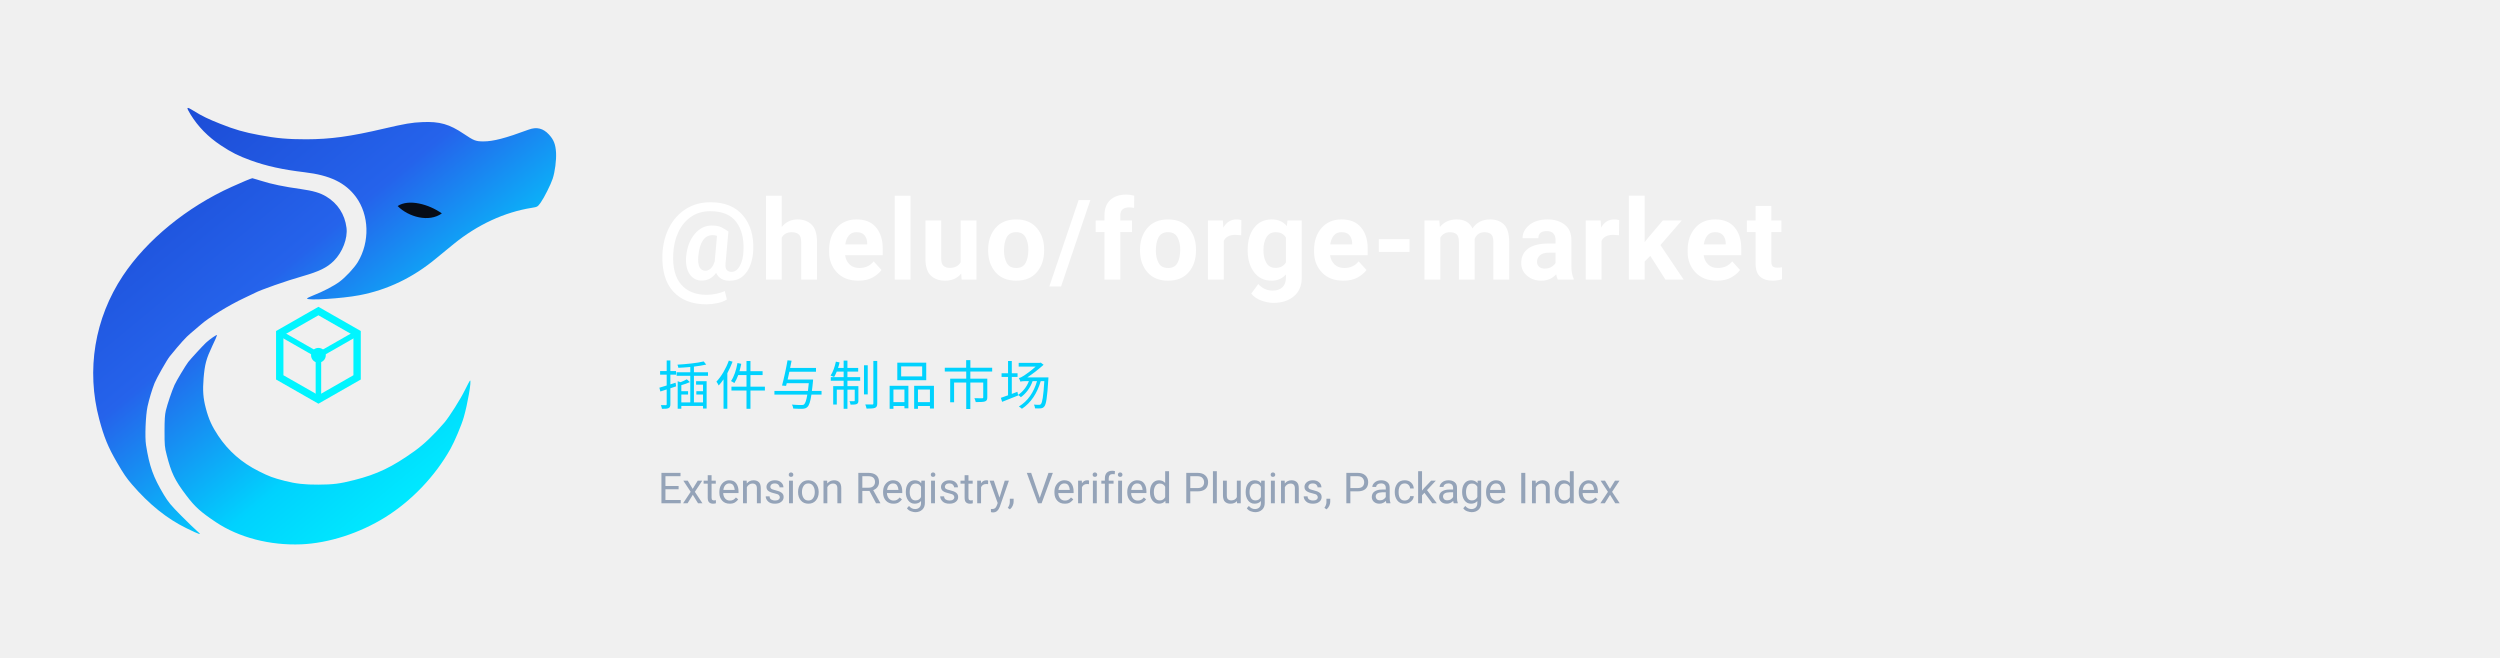
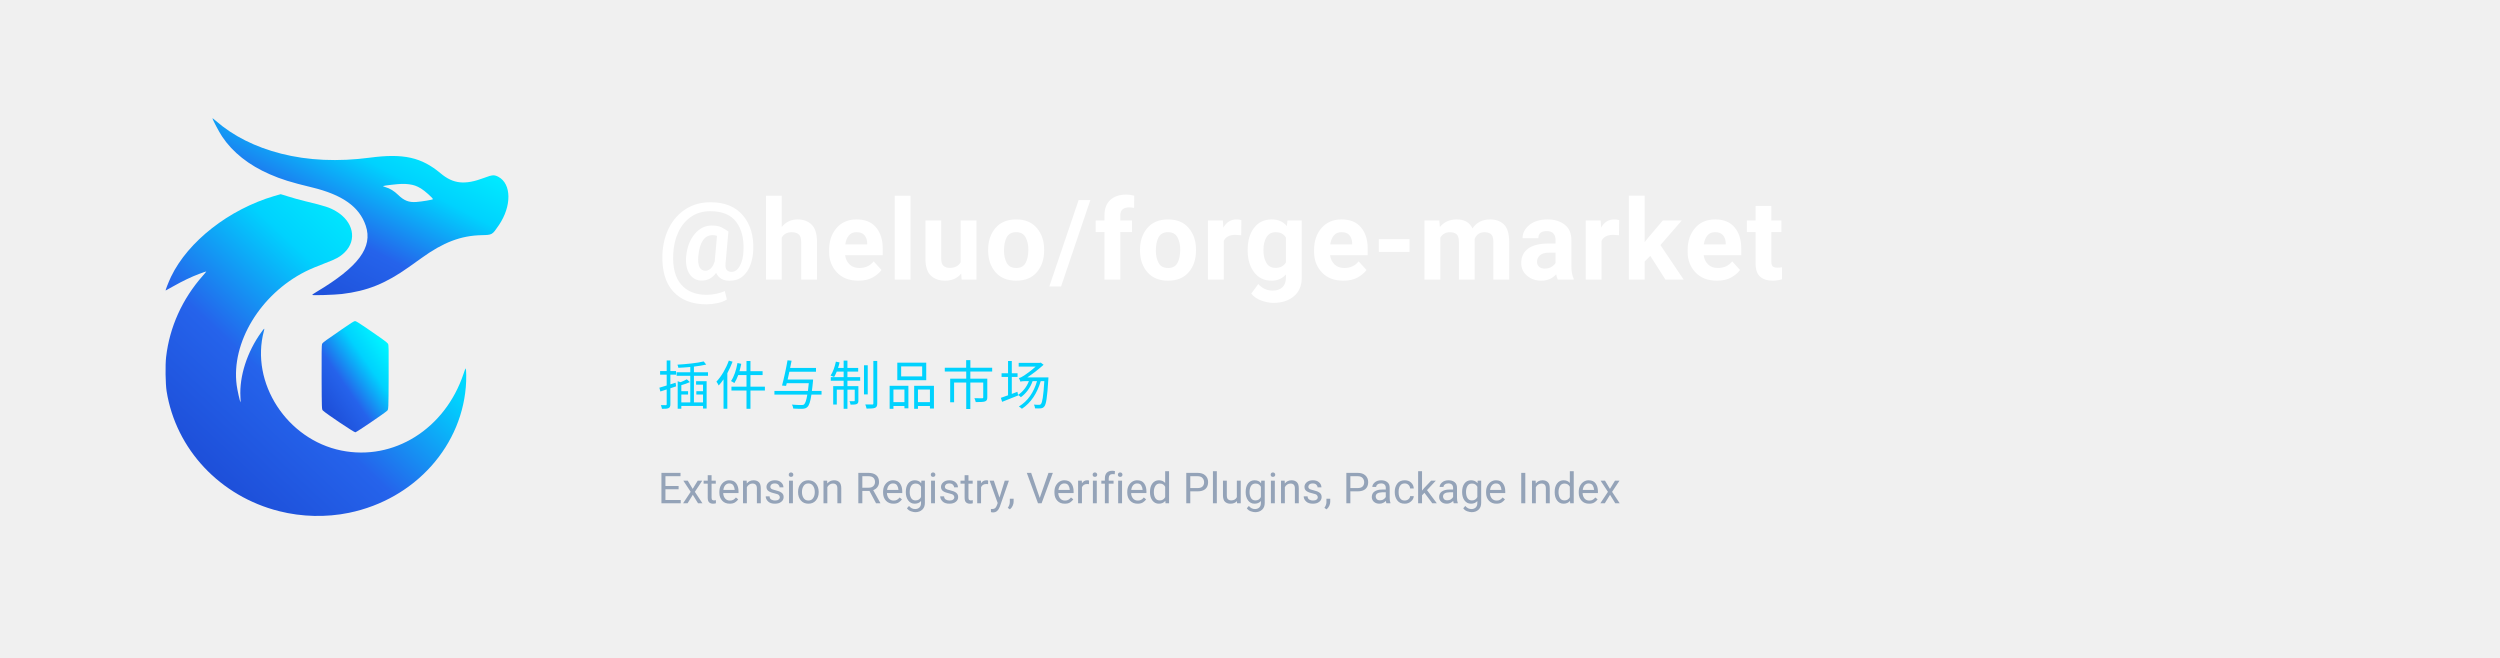
- <svg xmlns="http://www.w3.org/2000/svg" width="760" height="200" viewBox="0 0 760 200" role="img" aria-label="forge-market 组件图文标识">
+ <svg xmlns="http://www.w3.org/2000/svg" width="760" height="200" viewBox="0 0 760 200" role="img" aria-label="forge-market 精炼衔晶螭龙">
  <defs>
-     <linearGradient id="cyberLongGrad" x1="15%" y1="90%" x2="85%" y2="10%">
+     <linearGradient id="marketGradient" x1="15%" y1="10%" x2="85%" y2="90%">
      <stop offset="0%" stop-color="#1D4ED8" />
      <stop offset="35%" stop-color="#2563EB" />
      <stop offset="70%" stop-color="#00D2FE" />
      <stop offset="100%" stop-color="#00F5FF" />
    </linearGradient>
-     <radialGradient id="squircleBg" cx="50%" cy="30%" r="80%">
-       <stop offset="0%" stop-color="#141F38" />
-       <stop offset="60%" stop-color="#0B1224" />
-       <stop offset="100%" stop-color="#050811" />
-     </radialGradient>
-     <radialGradient id="ambientGlow" cx="50%" cy="50%" r="50%">
-       <stop offset="0%" stop-color="#00F5FF" stop-opacity="0.28" />
-       <stop offset="100%" stop-color="#1D4ED8" stop-opacity="0.0" />
-     </radialGradient>
  </defs>
-   <g transform="translate(10, 10) scale(0.56)">
-     <g transform="translate(0, 0)">
-       <g transform="translate(160, 160) scale(0.04241491, -0.04241491) translate(-5153.5, 23.5)" fill="url(#cyberLongGrad)">
-         <path d="m3441 2750 c102 -64 184 -104 339 -165 183 -73 304 -108 500 -144 215 -41 361 -54 600 -54 312 1 562 35 1000 138 262 61 353 77 486 82 220 10 346 -26 531 -151 129 -87 153 -96 251 -96 125 0 279 40 579 151 103 38 185 17 259 -63 62 -67 85 -127 91 -233 5 -95 -14 -245 -43 -332 -25 -76 -109 -243 -153 -305 -41 -56 -41 -56 -113 -68 -349 -55 -696 -215 -1001 -463 -56 -45 -156 -127 -222 -182 -296 -247 -626 -406 -986 -474 -219 -42 -669 -70 -669 -42 0 5 37 24 82 41 121 47 265 122 335 175 78 58 187 176 232 249 157 260 147 604 -23 835 -136 183 -333 278 -656 316 -283 34 -489 79 -690 152 -157 57 -246 101 -384 193 -162 107 -292 240 -387 395 -60 99 -55 105 42 45z m864 -895 c126 -41 297 -76 500 -104 166 -24 249 -48 330 -96 148 -89 238 -228 260 -400 17 -136 -51 -313 -162 -424 -88 -87 -187 -135 -399 -196 -206 -58 -541 -176 -611 -214 -10 -6 -72 -35 -138 -66 -191 -89 -457 -252 -557 -342 -30 -26 -87 -75 -127 -108 -61 -51 -129 -125 -268 -296 -34 -41 -170 -280 -194 -341 -34 -86 -70 -207 -91 -303 -24 -113 -35 -390 -19 -490 44 -276 91 -408 229 -639 58 -95 89 -133 222 -267 85 -86 178 -175 205 -198 65 -56 41 -49 -140 39 -246 120 -477 305 -696 560 -71 82 -108 137 -191 280 -114 196 -167 325 -228 555 -168 629 -59 1290 303 1835 304 458 820 880 1392 1138 125 57 251 110 265 111 3 0 55 -15 115 -34z m-629 -2116 c-76 -161 -95 -231 -110 -409 -13 -158 -6 -256 29 -387 36 -138 78 -230 158 -350 130 -195 301 -345 517 -453 138 -69 177 -84 335 -125 140 -36 256 -49 430 -48 189 1 272 11 460 59 293 74 485 166 770 370 121 87 244 204 382 364 64 75 207 301 264 418 33 67 62 122 66 122 20 0 -32 -303 -82 -473 -27 -96 -117 -309 -169 -401 -196 -350 -497 -666 -836 -877 -330 -205 -724 -331 -1074 -346 -402 -16 -798 87 -1093 284 -196 131 -268 196 -376 339 -150 197 -195 291 -254 524 -25 96 -27 122 -27 300 0 148 4 212 17 266 19 80 76 249 111 327 22 50 142 250 176 294 30 39 184 206 226 246 50 46 138 107 142 98 1 -4 -26 -68 -62 -142z" />
+   <g transform="translate(10 10) scale(0.56)">
+     <g transform="scale(0.2551834)">
+       <g transform="translate(0,1254) scale(0.1,-0.1)" fill="url(#marketGradient)">
+         <path d="M3820 10723 c0 -25 141 -291 205 -387 223 -336 569 -610 1015 -804 242 -106 454 -172 890 -277 654 -157 1015 -413 1151 -816 155 -460 -154 -876 -1048 -1409 -51 -30 -93 -59 -93 -64 0 -14 475 1 630 19 542 64 931 221 1429 574 67 47 188 134 269 192 463 334 836 476 1275 486 231 6 227 3 369 212 276 405 271 879 -9 1029 -89 47 -128 44 -304 -22 -409 -155 -656 -129 -925 96 -409 343 -792 428 -1504 334 -679 -90 -1316 -61 -1889 85 -553 141 -1020 376 -1388 697 -40 35 -73 60 -73 55z m4180 -1403 c102 -14 161 -34 254 -89 76 -44 256 -205 256 -228 0 -12 -237 -52 -355 -60 -158 -11 -258 28 -384 150 -92 88 -174 138 -274 167 -78 22 -70 25 133 49 191 22 266 24 370 11z" />
+         <path d="M5135 9070 c-965 -286 -1833 -965 -2195 -1715 -54 -113 -125 -295 -115 -295 3 0 74 39 157 87 206 116 384 202 558 267 80 30 147 53 149 51 1 -2 -30 -41 -71 -87 -439 -495 -710 -1094 -784 -1733 -20 -174 -14 -574 11 -730 198 -1234 1137 -2234 2395 -2550 484 -122 998 -134 1482 -35 1413 290 2442 1444 2495 2800 3 85 2 187 -2 225 -7 70 -7 70 -55 -70 -394 -1172 -1486 -1856 -2600 -1629 -1158 235 -1940 1442 -1646 2542 19 69 11 66 -55 -26 -302 -418 -469 -936 -444 -1377 4 -66 5 -118 2 -115 -12 12 -69 264 -82 367 -119 905 504 1934 1463 2417 95 48 263 119 427 181 226 84 315 134 411 230 264 263 182 651 -184 869 -138 82 -225 111 -657 215 -115 28 -279 73 -363 101 -84 27 -156 50 -160 49 -4 0 -65 -18 -137 -39z" />
+         <path d="M6580 6239 c-135 -94 -284 -198 -331 -230 -53 -36 -91 -70 -98 -87 -8 -20 -11 -215 -9 -709 3 -683 3 -683 28 -707 62 -62 665 -467 690 -463 27 3 625 410 675 458 30 29 30 29 33 712 3 615 1 685 -13 712 -10 18 -66 64 -138 114 -67 46 -215 149 -329 228 -146 100 -216 143 -235 143 -20 0 -102 -52 -273 -171z" />
      </g>
-       <path d="M 198 94 C 204 90 215 93 222 98 C 215 103 204 100 198 94 Z" transform="translate(160, 160) scale(1.0) translate(-160, -160)" fill="#070C16" />
-     </g>
-     <g transform="translate(155, 175)">
-       <polygon points="0,-24 21,-12 21,12 0,24 -21,12 -21,-12" stroke="#00F5FF" stroke-width="4" fill="none" />
-       <path d="M 0 0 L 0 24 M 0 0 L -21 -12 M 0 0 L 21 -12" stroke="#00F5FF" stroke-width="3" />
-       <circle cx="0" cy="0" r="4" fill="#00F5FF" />
    </g>
  </g>
  <g transform="translate(200, 85)">
    <text font-family="-apple-system, BlinkMacSystemFont, 'Segoe UI', Roboto, 'PingFang SC', sans-serif" font-size="34" font-weight="700" fill="#FFFFFF" letter-spacing="0.02em">
          @heluo/forge-market
        </text>
    <text y="38" font-family="-apple-system, BlinkMacSystemFont, 'Segoe UI', Roboto, 'PingFang SC', sans-serif" font-size="16" font-weight="500" fill="#00D2FE" letter-spacing="0.08em">
          插件与制品市场
        </text>
    <text y="68" font-family="-apple-system, BlinkMacSystemFont, 'Segoe UI', Roboto, 'PingFang SC', sans-serif" font-size="13" font-weight="400" fill="#94A3B8">
          Extension Registry, Verified Plugins, Package Index
        </text>
  </g>
</svg>
